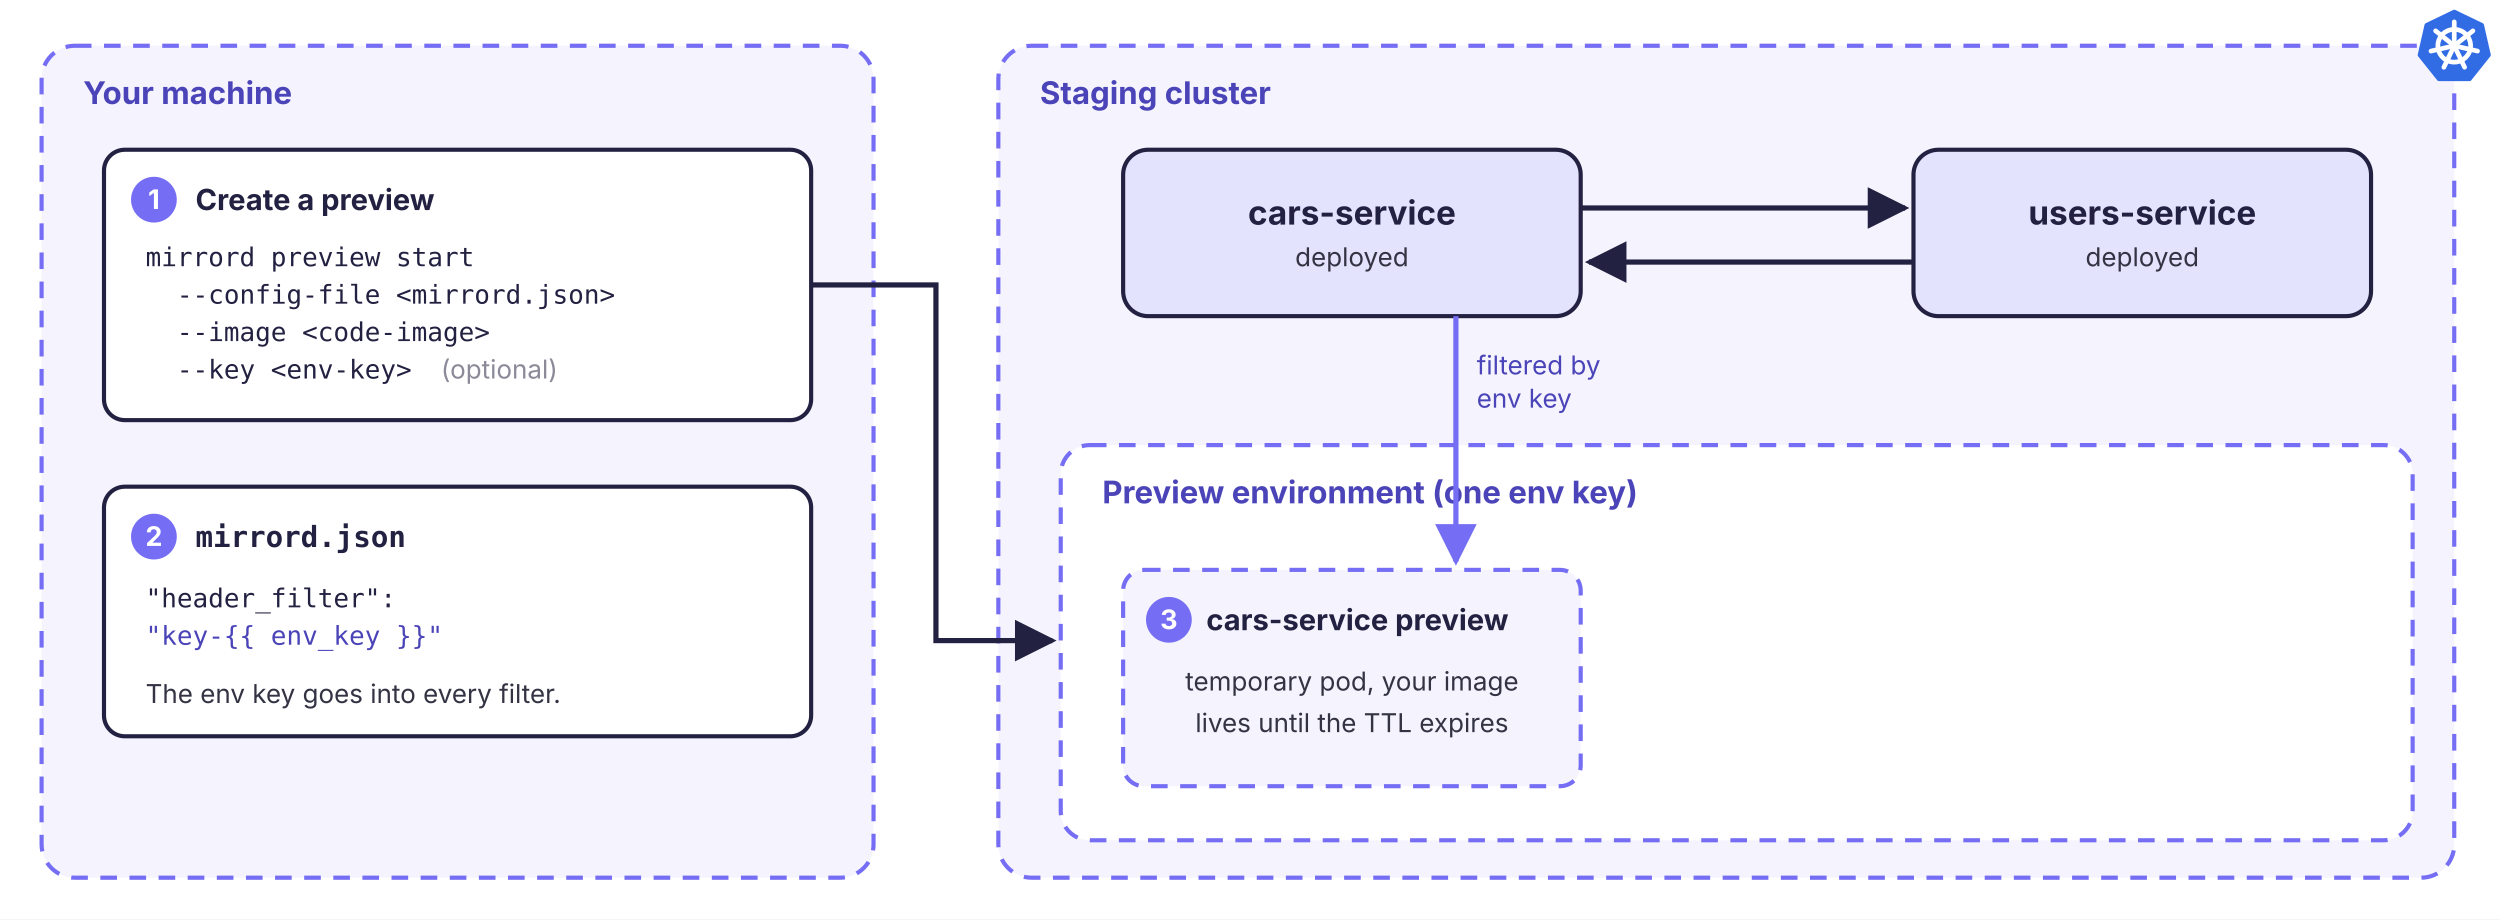
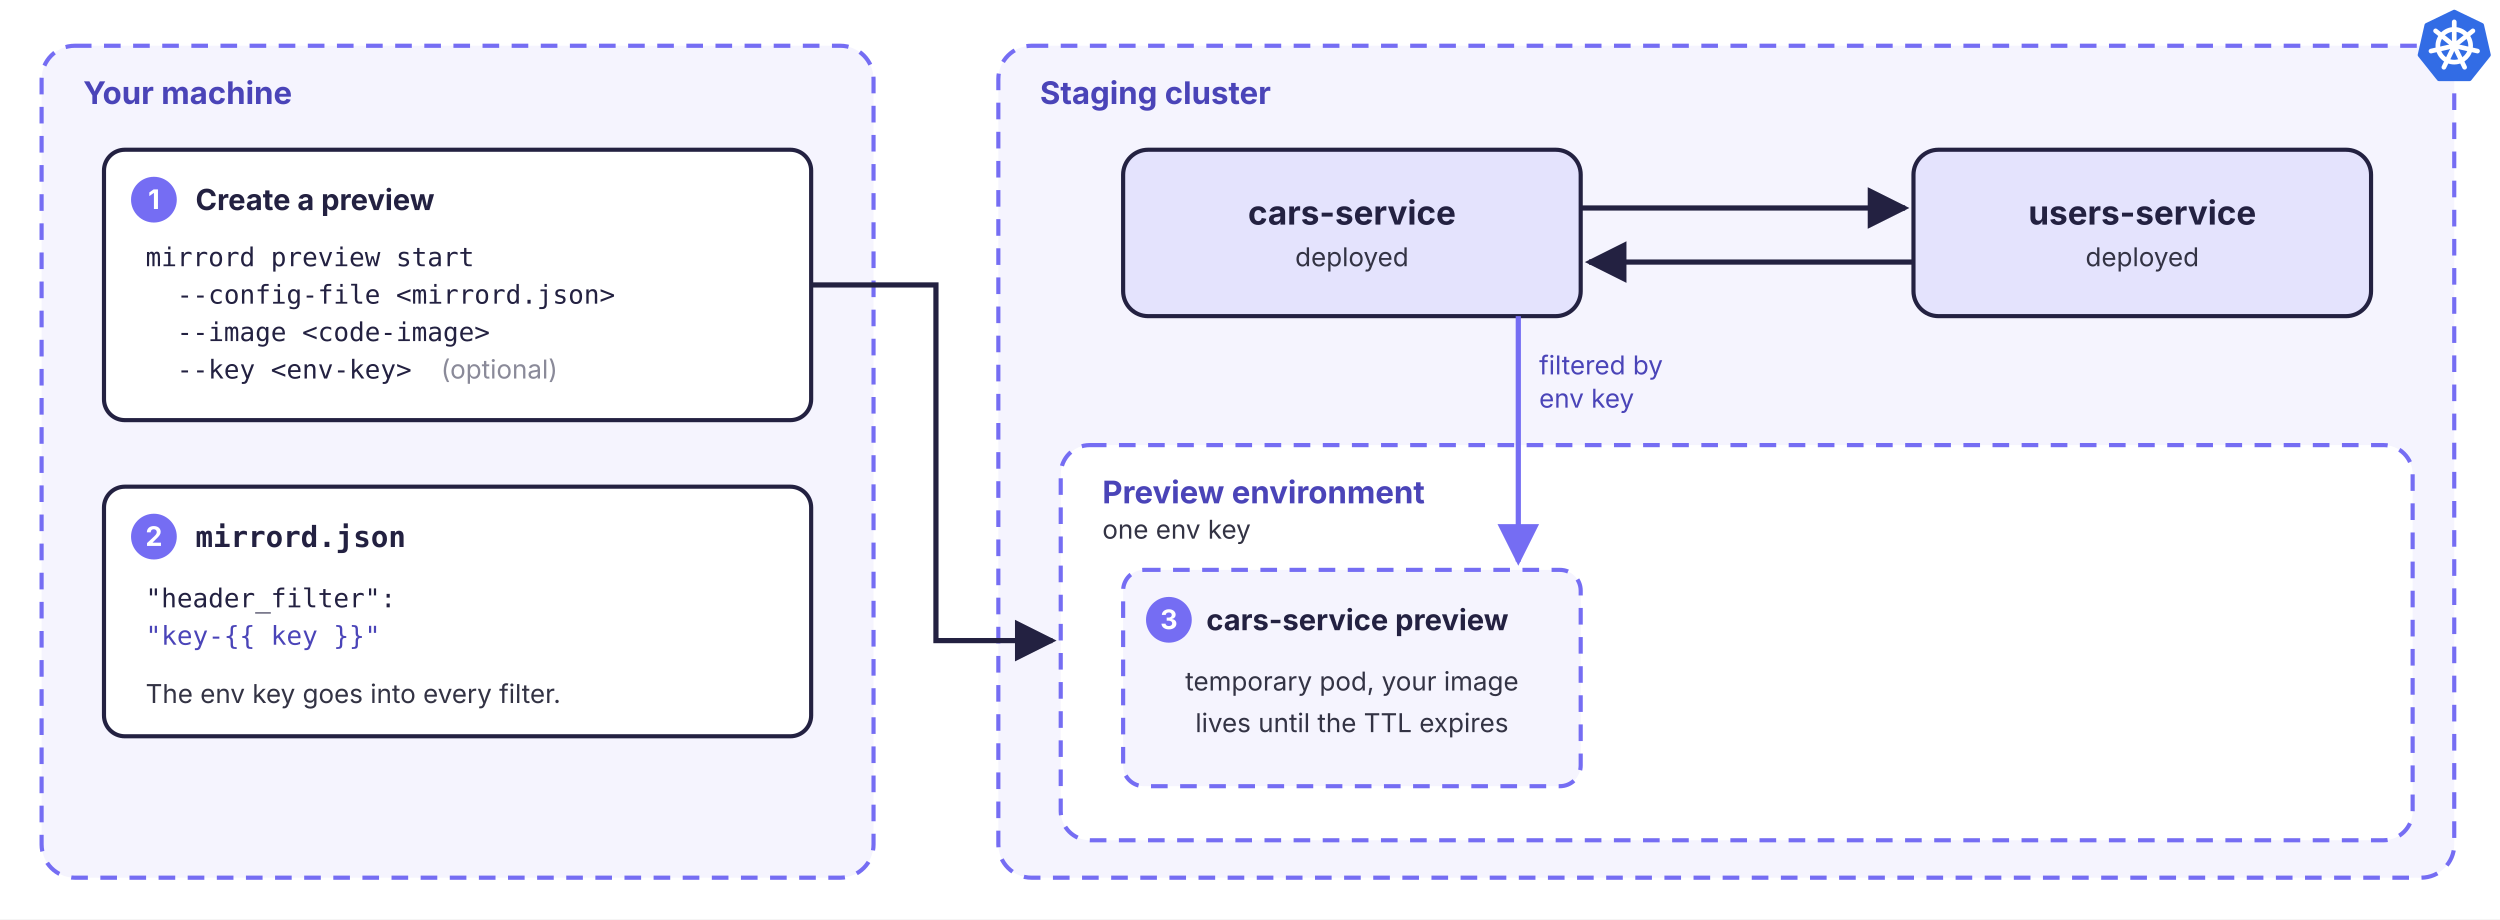
<svg xmlns="http://www.w3.org/2000/svg" viewBox="0 -2 1202 442" width="1202" height="442" font-family="Inter, Helvetica, Arial, sans-serif" role="img" aria-labelledby="t d">
  <defs>
    <marker id="arrow" viewBox="0 0 10 10" refX="9" refY="5" markerWidth="8" markerHeight="8" orient="auto-start-reverse">
      <path d="M0 0 L10 5 L0 10 z" fill="#232141" />
    </marker>
    <marker id="arrow-purple" viewBox="0 0 10 10" refX="9" refY="5" markerWidth="8" markerHeight="8" orient="auto-start-reverse">
      <path d="M0 0 L10 5 L0 10 z" fill="#756DF3" />
    </marker>
    <symbol id="k8s" viewBox="0 0 32 32">
      <polygon points="16.00,1.60 27.73,7.25 30.62,19.94 22.51,30.11 9.49,30.11 1.38,19.94 4.27,7.25" fill="#326CE5" stroke="#326CE5" stroke-width="2" stroke-linejoin="round" />
      <g fill="none" stroke="#ffffff" stroke-width="2" stroke-linecap="round">
        <circle cx="16" cy="16" r="7" />
        <line x1="16.00" y1="13.40" x2="16.00" y2="5.80" />
        <line x1="18.03" y1="14.38" x2="23.97" y2="9.64" />
        <line x1="18.53" y1="16.58" x2="25.94" y2="18.27" />
        <line x1="17.13" y1="18.34" x2="20.43" y2="25.19" />
        <line x1="14.87" y1="18.34" x2="11.57" y2="25.19" />
        <line x1="13.47" y1="16.58" x2="6.06" y2="18.27" />
        <line x1="13.97" y1="14.38" x2="8.03" y2="9.64" />
      </g>
      <circle cx="16" cy="16" r="2.4" fill="#ffffff" />
    </symbol>
  </defs>
  <rect x="0" y="-2" width="1202" height="442" fill="#ffffff" />
  <rect x="20" y="20" width="400" height="400" rx="16" fill="#F5F4FE" stroke="#756DF3" stroke-width="2" stroke-dasharray="8 6" />
  <text x="40" y="48" font-size="15" font-weight="700" fill="#4a44b8">Your machine</text>
  <rect x="50" y="70" width="340" height="130" rx="10" fill="#ffffff" stroke="#232141" stroke-width="2" />
  <circle cx="74" cy="94" r="11" fill="#756DF3" />
  <text x="74" y="98.5" font-size="13" font-weight="700" fill="#ffffff" text-anchor="middle">1</text>
  <text x="94" y="99" font-size="14" font-weight="700" fill="#232141">Create a preview</text>
  <text x="70" y="126" font-size="12.5" font-family="Menlo, Consolas, monospace" fill="#232141" xml:space="preserve">mirrord preview start</text>
  <text x="70" y="144" font-size="12.5" font-family="Menlo, Consolas, monospace" fill="#232141" xml:space="preserve">  --config-file &lt;mirrord.json&gt;</text>
  <text x="70" y="162" font-size="12.5" font-family="Menlo, Consolas, monospace" fill="#232141" xml:space="preserve">  --image &lt;code-image&gt;</text>
  <text x="70" y="180" font-size="12.5" font-family="Menlo, Consolas, monospace" fill="#232141" xml:space="preserve">  --key &lt;env-key&gt;</text>
  <text x="212" y="180" font-size="12.5" fill="#8a8a99">(optional)</text>
  <rect x="50" y="232" width="340" height="120" rx="10" fill="#ffffff" stroke="#232141" stroke-width="2" />
  <circle cx="74" cy="256" r="11" fill="#756DF3" />
  <text x="74" y="260.5" font-size="13" font-weight="700" fill="#ffffff" text-anchor="middle">2</text>
  <text x="94" y="261" font-size="14" font-weight="700" fill="#232141" font-family="Menlo, Consolas, monospace">mirrord.json</text>
  <text x="70" y="290" font-size="12.5" font-family="Menlo, Consolas, monospace" fill="#232141">"header_filter":</text>
-   <text x="70" y="308" font-size="12.5" font-family="Menlo, Consolas, monospace" fill="#4a44b8">  "key-{{ env_key }}"</text>
+   <text x="70" y="308" font-size="12.5" font-family="Menlo, Consolas, monospace" fill="#4a44b8">  "key-{{ key }}"</text>
  <text x="70" y="336" font-size="12.5" fill="#333344">The env key goes into every filter.</text>
  <rect x="480" y="20" width="700" height="400" rx="16" fill="#F5F4FE" stroke="#756DF3" stroke-width="2" stroke-dasharray="8 6" />
  <text x="500" y="48" font-size="15" font-weight="700" fill="#4a44b8">Staging cluster</text>
  <rect x="540" y="70" width="220" height="80" rx="12" fill="#E4E3FD" stroke="#232141" stroke-width="2" />
  <text x="650" y="106" font-size="16" font-weight="700" fill="#232141" text-anchor="middle">cars-service</text>
  <text x="650" y="126" font-size="12.5" fill="#333344" text-anchor="middle">deployed</text>
  <rect x="920" y="70" width="220" height="80" rx="12" fill="#E4E3FD" stroke="#232141" stroke-width="2" />
  <text x="1030" y="106" font-size="16" font-weight="700" fill="#232141" text-anchor="middle">users-service</text>
  <text x="1030" y="126" font-size="12.5" fill="#333344" text-anchor="middle">deployed</text>
  <line x1="760" y1="98" x2="916" y2="98" stroke="#232141" stroke-width="2.5" marker-end="url(#arrow)" />
  <line x1="920" y1="124" x2="764" y2="124" stroke="#232141" stroke-width="2.5" marker-end="url(#arrow)" />
  <rect x="510" y="212" width="650" height="190" rx="14" fill="#ffffff" stroke="#756DF3" stroke-width="2" stroke-dasharray="8 6" />
-   <text x="530" y="240" font-size="15" font-weight="700" fill="#4a44b8">Preview environment (one env key)</text>
-   <line x1="700" y1="150" x2="700" y2="268" stroke="#756DF3" stroke-width="2.5" marker-end="url(#arrow-purple)" />
-   <text x="710" y="178" font-size="12.5" fill="#4a44b8">filtered by</text>
-   <text x="710" y="194" font-size="12.5" fill="#4a44b8">env key</text>
+   <text x="530" y="240" font-size="15" font-weight="700" fill="#4a44b8">Preview environment</text>
+   <text x="530" y="257" font-size="12.5" fill="#333344">one env key</text>
+   <line x1="730" y1="150" x2="730" y2="268" stroke="#756DF3" stroke-width="2.5" marker-end="url(#arrow-purple)" />
+   <text x="740" y="178" font-size="12.5" fill="#4a44b8">filtered by</text>
+   <text x="740" y="194" font-size="12.5" fill="#4a44b8">env key</text>
  <rect x="540" y="272" width="220" height="104" rx="10" fill="#F5F4FE" stroke="#756DF3" stroke-width="2" stroke-dasharray="8 6" />
  <circle cx="562" cy="296" r="11" fill="#756DF3" />
  <text x="562" y="300.5" font-size="13" font-weight="700" fill="#ffffff" text-anchor="middle">3</text>
  <text x="580" y="301" font-size="14" font-weight="700" fill="#232141">cars-service preview</text>
  <text x="650" y="330" font-size="12.5" fill="#333344" text-anchor="middle">temporary pod, your image</text>
  <text x="650" y="350" font-size="12.5" fill="#333344" text-anchor="middle">lives until the TTL expires</text>
  <polyline points="390,135 450,135 450,306 506,306" fill="none" stroke="#232141" stroke-width="2.5" marker-end="url(#arrow)" />
  <use href="#k8s" x="1162" y="2" width="36" height="36" />
</svg>
